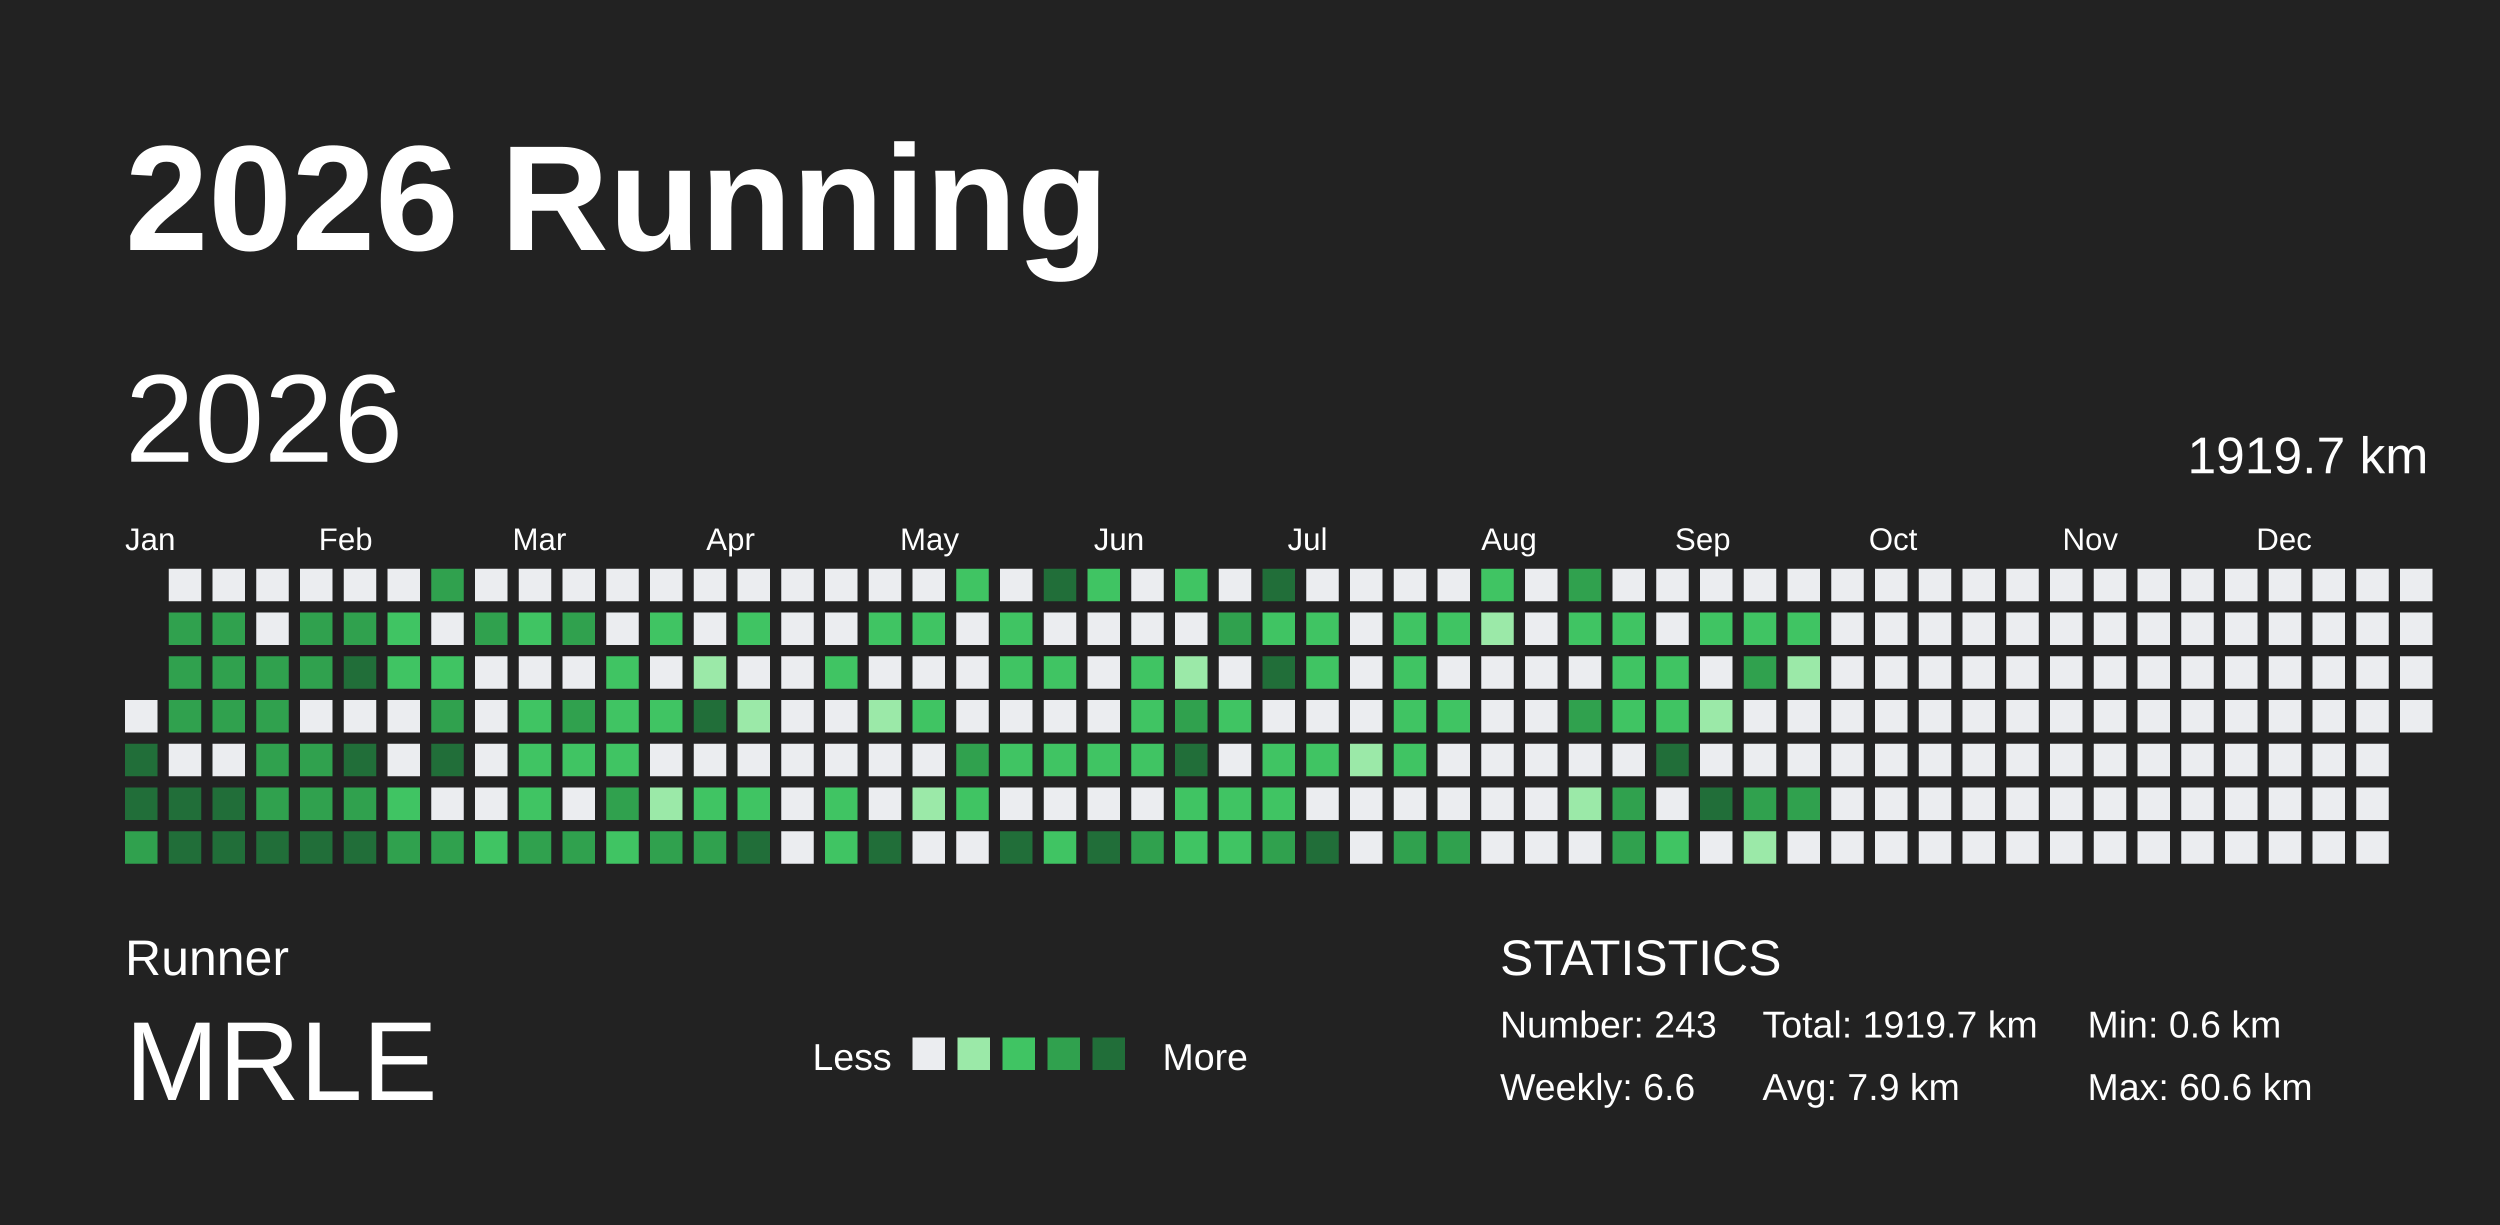
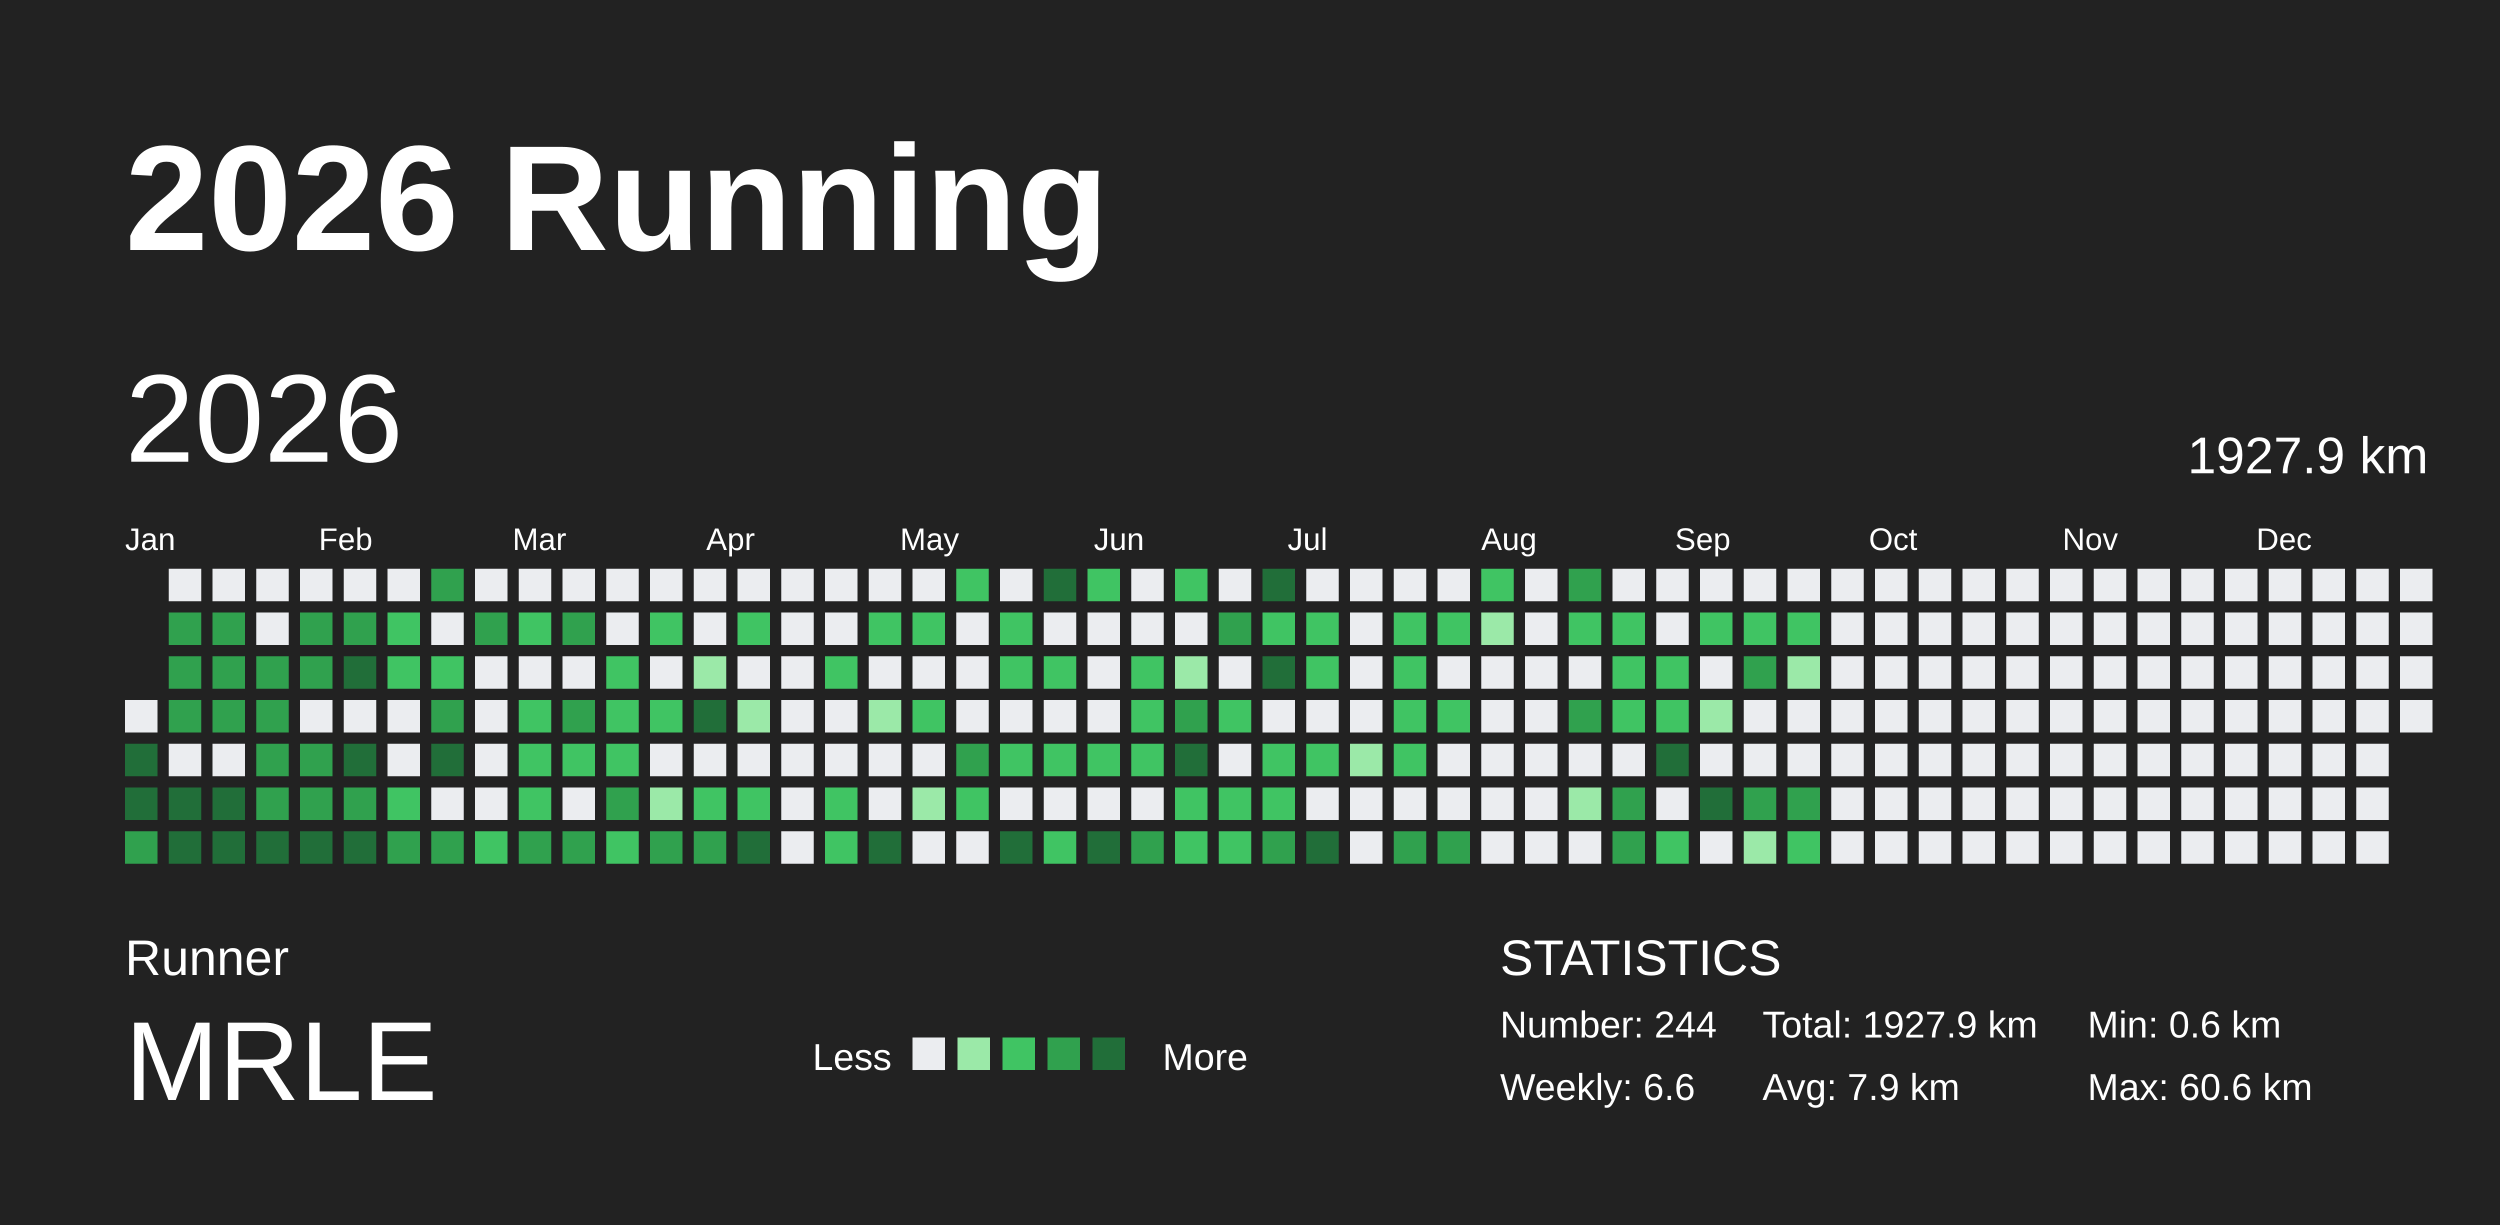
<svg xmlns="http://www.w3.org/2000/svg" baseProfile="full" height="98mm" version="1.1" viewBox="0,0,200,98" width="200mm">
  <defs />
  <rect fill="#222222" height="98" width="200" x="0" y="0" />
  <text fill="#FFFFFF" style="font-size:12px; font-family:Arial; font-weight:bold;" x="10" y="20">2026 Running</text>
  <text fill="#FFFFFF" style="font-size:4px; font-family:Arial" x="10" y="78">Runner</text>
  <text fill="#FFFFFF" style="font-size:9px; font-family:Arial" x="10" y="88">MRLE</text>
  <text fill="#FFFFFF" style="font-size:3px; font-family:Arial" x="65" y="85.6">Less</text>
  <rect fill="#ebedf0" height="2.6" width="2.6" x="73" y="83" />
  <rect fill="#9be9a8" height="2.6" width="2.6" x="76.6" y="83" />
  <rect fill="#40c463" height="2.6" width="2.6" x="80.2" y="83" />
  <rect fill="#30a14e" height="2.6" width="2.6" x="83.8" y="83" />
  <rect fill="#216e39" height="2.6" width="2.6" x="87.4" y="83" />
  <text fill="#FFFFFF" style="font-size:3px; font-family:Arial" x="93" y="85.6">More</text>
  <text fill="#FFFFFF" style="font-size:4px; font-family:Arial" x="120" y="78">STATISTICS</text>
-   <text fill="#FFFFFF" style="font-size:3px; font-family:Arial" x="120" y="83">Number: 243</text>
+   <text fill="#FFFFFF" style="font-size:3px; font-family:Arial" x="120" y="83">Number: 244</text>
  <text fill="#FFFFFF" style="font-size:3px; font-family:Arial" x="120" y="88">Weekly: 6.6</text>
-   <text fill="#FFFFFF" style="font-size:3px; font-family:Arial" x="141" y="83">Total: 1919.7 km</text>
+   <text fill="#FFFFFF" style="font-size:3px; font-family:Arial" x="141" y="83">Total: 1927.9 km</text>
  <text fill="#FFFFFF" style="font-size:3px; font-family:Arial" x="141" y="88">Avg: 7.9 km</text>
  <text fill="#FFFFFF" style="font-size:3px; font-family:Arial" x="167" y="83">Min: 0.6 km</text>
  <text fill="#FFFFFF" style="font-size:3px; font-family:Arial" x="167" y="88">Max: 60.6 km</text>
  <text dominant-baseline="hanging" fill="#FFFFFF" style="font-size:10.0px; font-family:Arial;" x="10" y="30">2026</text>
-   <text dominant-baseline="hanging" fill="#FFFFFF" style="font-size:4.125px; font-family:Arial;" x="175" y="35">1919.7 km</text>
+   <text dominant-baseline="hanging" fill="#FFFFFF" style="font-size:4.125px; font-family:Arial;" x="175" y="35">1927.9 km</text>
  <text fill="#FFFFFF" style="font-size:2.5px; font-family:Arial" x="10.0" y="44">Jan</text>
  <text fill="#FFFFFF" style="font-size:2.5px; font-family:Arial" x="25.5" y="44">Feb</text>
  <text fill="#FFFFFF" style="font-size:2.5px; font-family:Arial" x="41.0" y="44">Mar</text>
  <text fill="#FFFFFF" style="font-size:2.5px; font-family:Arial" x="56.5" y="44">Apr</text>
  <text fill="#FFFFFF" style="font-size:2.5px; font-family:Arial" x="72.0" y="44">May</text>
  <text fill="#FFFFFF" style="font-size:2.5px; font-family:Arial" x="87.5" y="44">Jun</text>
  <text fill="#FFFFFF" style="font-size:2.5px; font-family:Arial" x="103.0" y="44">Jul</text>
  <text fill="#FFFFFF" style="font-size:2.5px; font-family:Arial" x="118.5" y="44">Aug</text>
  <text fill="#FFFFFF" style="font-size:2.5px; font-family:Arial" x="134.0" y="44">Sep</text>
  <text fill="#FFFFFF" style="font-size:2.5px; font-family:Arial" x="149.5" y="44">Oct</text>
  <text fill="#FFFFFF" style="font-size:2.5px; font-family:Arial" x="165.0" y="44">Nov</text>
  <text fill="#FFFFFF" style="font-size:2.5px; font-family:Arial" x="180.5" y="44">Dec</text>
  <rect fill="#ebedf0" height="2.6" width="2.6" x="10.0" y="56.0" />
  <rect fill="#216e39" height="2.6" width="2.6" x="10.0" y="59.5" />
  <rect fill="#216e39" height="2.6" width="2.6" x="10.0" y="63.0" />
  <rect fill="#30a14e" height="2.6" width="2.6" x="10.0" y="66.5" />
  <rect fill="#ebedf0" height="2.6" width="2.6" x="13.5" y="45.5" />
  <rect fill="#30a14e" height="2.6" width="2.6" x="13.5" y="49.0" />
  <rect fill="#30a14e" height="2.6" width="2.6" x="13.5" y="52.5" />
  <rect fill="#30a14e" height="2.6" width="2.6" x="13.5" y="56.0" />
  <rect fill="#ebedf0" height="2.6" width="2.6" x="13.5" y="59.5" />
  <rect fill="#216e39" height="2.6" width="2.6" x="13.5" y="63.0" />
  <rect fill="#216e39" height="2.6" width="2.6" x="13.5" y="66.5" />
  <rect fill="#ebedf0" height="2.6" width="2.6" x="17.0" y="45.5" />
  <rect fill="#30a14e" height="2.6" width="2.6" x="17.0" y="49.0" />
  <rect fill="#30a14e" height="2.6" width="2.6" x="17.0" y="52.5" />
  <rect fill="#30a14e" height="2.6" width="2.6" x="17.0" y="56.0" />
  <rect fill="#ebedf0" height="2.6" width="2.6" x="17.0" y="59.5" />
  <rect fill="#216e39" height="2.6" width="2.6" x="17.0" y="63.0" />
  <rect fill="#216e39" height="2.6" width="2.6" x="17.0" y="66.5" />
  <rect fill="#ebedf0" height="2.6" width="2.6" x="20.5" y="45.5" />
  <rect fill="#ebedf0" height="2.6" width="2.6" x="20.5" y="49.0" />
  <rect fill="#30a14e" height="2.6" width="2.6" x="20.5" y="52.5" />
  <rect fill="#30a14e" height="2.6" width="2.6" x="20.5" y="56.0" />
  <rect fill="#30a14e" height="2.6" width="2.6" x="20.5" y="59.5" />
  <rect fill="#30a14e" height="2.6" width="2.6" x="20.5" y="63.0" />
  <rect fill="#216e39" height="2.6" width="2.6" x="20.5" y="66.5" />
  <rect fill="#ebedf0" height="2.6" width="2.6" x="24.0" y="45.5" />
  <rect fill="#30a14e" height="2.6" width="2.6" x="24.0" y="49.0" />
  <rect fill="#30a14e" height="2.6" width="2.6" x="24.0" y="52.5" />
  <rect fill="#ebedf0" height="2.6" width="2.6" x="24.0" y="56.0" />
  <rect fill="#30a14e" height="2.6" width="2.6" x="24.0" y="59.5" />
  <rect fill="#30a14e" height="2.6" width="2.6" x="24.0" y="63.0" />
  <rect fill="#216e39" height="2.6" width="2.6" x="24.0" y="66.5" />
  <rect fill="#ebedf0" height="2.6" width="2.6" x="27.5" y="45.5" />
  <rect fill="#30a14e" height="2.6" width="2.6" x="27.5" y="49.0" />
  <rect fill="#216e39" height="2.6" width="2.6" x="27.5" y="52.5" />
  <rect fill="#ebedf0" height="2.6" width="2.6" x="27.5" y="56.0" />
  <rect fill="#216e39" height="2.6" width="2.6" x="27.5" y="59.5" />
  <rect fill="#30a14e" height="2.6" width="2.6" x="27.5" y="63.0" />
  <rect fill="#216e39" height="2.6" width="2.6" x="27.5" y="66.5" />
  <rect fill="#ebedf0" height="2.6" width="2.6" x="31.0" y="45.5" />
  <rect fill="#40c463" height="2.6" width="2.6" x="31.0" y="49.0" />
  <rect fill="#40c463" height="2.6" width="2.6" x="31.0" y="52.5" />
  <rect fill="#ebedf0" height="2.6" width="2.6" x="31.0" y="56.0" />
  <rect fill="#ebedf0" height="2.6" width="2.6" x="31.0" y="59.5" />
  <rect fill="#40c463" height="2.6" width="2.6" x="31.0" y="63.0" />
  <rect fill="#30a14e" height="2.6" width="2.6" x="31.0" y="66.5" />
  <rect fill="#30a14e" height="2.6" width="2.6" x="34.5" y="45.5" />
  <rect fill="#ebedf0" height="2.6" width="2.6" x="34.5" y="49.0" />
  <rect fill="#40c463" height="2.6" width="2.6" x="34.5" y="52.5" />
  <rect fill="#30a14e" height="2.6" width="2.6" x="34.5" y="56.0" />
  <rect fill="#216e39" height="2.6" width="2.6" x="34.5" y="59.5" />
  <rect fill="#ebedf0" height="2.6" width="2.6" x="34.5" y="63.0" />
  <rect fill="#30a14e" height="2.6" width="2.6" x="34.5" y="66.5" />
  <rect fill="#ebedf0" height="2.6" width="2.6" x="38.0" y="45.5" />
  <rect fill="#30a14e" height="2.6" width="2.6" x="38.0" y="49.0" />
  <rect fill="#ebedf0" height="2.6" width="2.6" x="38.0" y="52.5" />
  <rect fill="#ebedf0" height="2.6" width="2.6" x="38.0" y="56.0" />
  <rect fill="#ebedf0" height="2.6" width="2.6" x="38.0" y="59.5" />
  <rect fill="#ebedf0" height="2.6" width="2.6" x="38.0" y="63.0" />
  <rect fill="#40c463" height="2.6" width="2.6" x="38.0" y="66.5" />
  <rect fill="#ebedf0" height="2.6" width="2.6" x="41.5" y="45.5" />
  <rect fill="#40c463" height="2.6" width="2.6" x="41.5" y="49.0" />
  <rect fill="#ebedf0" height="2.6" width="2.6" x="41.5" y="52.5" />
  <rect fill="#40c463" height="2.6" width="2.6" x="41.5" y="56.0" />
  <rect fill="#40c463" height="2.6" width="2.6" x="41.5" y="59.5" />
  <rect fill="#40c463" height="2.6" width="2.6" x="41.5" y="63.0" />
  <rect fill="#30a14e" height="2.6" width="2.6" x="41.5" y="66.5" />
  <rect fill="#ebedf0" height="2.6" width="2.6" x="45.0" y="45.5" />
  <rect fill="#30a14e" height="2.6" width="2.6" x="45.0" y="49.0" />
  <rect fill="#ebedf0" height="2.6" width="2.6" x="45.0" y="52.5" />
  <rect fill="#30a14e" height="2.6" width="2.6" x="45.0" y="56.0" />
  <rect fill="#40c463" height="2.6" width="2.6" x="45.0" y="59.5" />
  <rect fill="#ebedf0" height="2.6" width="2.6" x="45.0" y="63.0" />
  <rect fill="#30a14e" height="2.6" width="2.6" x="45.0" y="66.5" />
  <rect fill="#ebedf0" height="2.6" width="2.6" x="48.5" y="45.5" />
  <rect fill="#ebedf0" height="2.6" width="2.6" x="48.5" y="49.0" />
  <rect fill="#40c463" height="2.6" width="2.6" x="48.5" y="52.5" />
  <rect fill="#40c463" height="2.6" width="2.6" x="48.5" y="56.0" />
  <rect fill="#40c463" height="2.6" width="2.6" x="48.5" y="59.5" />
  <rect fill="#30a14e" height="2.6" width="2.6" x="48.5" y="63.0" />
  <rect fill="#40c463" height="2.6" width="2.6" x="48.5" y="66.5" />
  <rect fill="#ebedf0" height="2.6" width="2.6" x="52.0" y="45.5" />
  <rect fill="#40c463" height="2.6" width="2.6" x="52.0" y="49.0" />
  <rect fill="#ebedf0" height="2.6" width="2.6" x="52.0" y="52.5" />
  <rect fill="#40c463" height="2.6" width="2.6" x="52.0" y="56.0" />
  <rect fill="#ebedf0" height="2.6" width="2.6" x="52.0" y="59.5" />
  <rect fill="#9be9a8" height="2.6" width="2.6" x="52.0" y="63.0" />
  <rect fill="#30a14e" height="2.6" width="2.6" x="52.0" y="66.5" />
  <rect fill="#ebedf0" height="2.6" width="2.6" x="55.5" y="45.5" />
  <rect fill="#ebedf0" height="2.6" width="2.6" x="55.5" y="49.0" />
  <rect fill="#9be9a8" height="2.6" width="2.6" x="55.5" y="52.5" />
  <rect fill="#216e39" height="2.6" width="2.6" x="55.5" y="56.0" />
  <rect fill="#ebedf0" height="2.6" width="2.6" x="55.5" y="59.5" />
  <rect fill="#40c463" height="2.6" width="2.6" x="55.5" y="63.0" />
  <rect fill="#30a14e" height="2.6" width="2.6" x="55.5" y="66.5" />
  <rect fill="#ebedf0" height="2.6" width="2.6" x="59.0" y="45.5" />
  <rect fill="#40c463" height="2.6" width="2.6" x="59.0" y="49.0" />
  <rect fill="#ebedf0" height="2.6" width="2.6" x="59.0" y="52.5" />
  <rect fill="#9be9a8" height="2.6" width="2.6" x="59.0" y="56.0" />
  <rect fill="#ebedf0" height="2.6" width="2.6" x="59.0" y="59.5" />
  <rect fill="#40c463" height="2.6" width="2.6" x="59.0" y="63.0" />
  <rect fill="#216e39" height="2.6" width="2.6" x="59.0" y="66.5" />
  <rect fill="#ebedf0" height="2.6" width="2.6" x="62.5" y="45.5" />
  <rect fill="#ebedf0" height="2.6" width="2.6" x="62.5" y="49.0" />
  <rect fill="#ebedf0" height="2.6" width="2.6" x="62.5" y="52.5" />
  <rect fill="#ebedf0" height="2.6" width="2.6" x="62.5" y="56.0" />
  <rect fill="#ebedf0" height="2.6" width="2.6" x="62.5" y="59.5" />
  <rect fill="#ebedf0" height="2.6" width="2.6" x="62.5" y="63.0" />
  <rect fill="#ebedf0" height="2.6" width="2.6" x="62.5" y="66.5" />
  <rect fill="#ebedf0" height="2.6" width="2.6" x="66.0" y="45.5" />
  <rect fill="#ebedf0" height="2.6" width="2.6" x="66.0" y="49.0" />
  <rect fill="#40c463" height="2.6" width="2.6" x="66.0" y="52.5" />
  <rect fill="#ebedf0" height="2.6" width="2.6" x="66.0" y="56.0" />
  <rect fill="#ebedf0" height="2.6" width="2.6" x="66.0" y="59.5" />
  <rect fill="#40c463" height="2.6" width="2.6" x="66.0" y="63.0" />
  <rect fill="#40c463" height="2.6" width="2.6" x="66.0" y="66.5" />
  <rect fill="#ebedf0" height="2.6" width="2.6" x="69.5" y="45.5" />
  <rect fill="#40c463" height="2.6" width="2.6" x="69.5" y="49.0" />
  <rect fill="#ebedf0" height="2.6" width="2.6" x="69.5" y="52.5" />
  <rect fill="#9be9a8" height="2.6" width="2.6" x="69.5" y="56.0" />
  <rect fill="#ebedf0" height="2.6" width="2.6" x="69.5" y="59.5" />
  <rect fill="#ebedf0" height="2.6" width="2.6" x="69.5" y="63.0" />
  <rect fill="#216e39" height="2.6" width="2.6" x="69.5" y="66.5" />
  <rect fill="#ebedf0" height="2.6" width="2.6" x="73.0" y="45.5" />
  <rect fill="#40c463" height="2.6" width="2.6" x="73.0" y="49.0" />
  <rect fill="#ebedf0" height="2.6" width="2.6" x="73.0" y="52.5" />
  <rect fill="#40c463" height="2.6" width="2.6" x="73.0" y="56.0" />
  <rect fill="#ebedf0" height="2.6" width="2.6" x="73.0" y="59.5" />
  <rect fill="#9be9a8" height="2.6" width="2.6" x="73.0" y="63.0" />
  <rect fill="#ebedf0" height="2.6" width="2.6" x="73.0" y="66.5" />
  <rect fill="#40c463" height="2.6" width="2.6" x="76.5" y="45.5" />
  <rect fill="#ebedf0" height="2.6" width="2.6" x="76.5" y="49.0" />
  <rect fill="#ebedf0" height="2.6" width="2.6" x="76.5" y="52.5" />
  <rect fill="#ebedf0" height="2.6" width="2.6" x="76.5" y="56.0" />
  <rect fill="#30a14e" height="2.6" width="2.6" x="76.5" y="59.5" />
  <rect fill="#40c463" height="2.6" width="2.6" x="76.5" y="63.0" />
  <rect fill="#ebedf0" height="2.6" width="2.6" x="76.5" y="66.5" />
  <rect fill="#ebedf0" height="2.6" width="2.6" x="80.0" y="45.5" />
  <rect fill="#40c463" height="2.6" width="2.6" x="80.0" y="49.0" />
  <rect fill="#40c463" height="2.6" width="2.6" x="80.0" y="52.5" />
  <rect fill="#ebedf0" height="2.6" width="2.6" x="80.0" y="56.0" />
  <rect fill="#40c463" height="2.6" width="2.6" x="80.0" y="59.5" />
  <rect fill="#ebedf0" height="2.6" width="2.6" x="80.0" y="63.0" />
  <rect fill="#216e39" height="2.6" width="2.6" x="80.0" y="66.5" />
  <rect fill="#216e39" height="2.6" width="2.6" x="83.5" y="45.5" />
  <rect fill="#ebedf0" height="2.6" width="2.6" x="83.5" y="49.0" />
  <rect fill="#40c463" height="2.6" width="2.6" x="83.5" y="52.5" />
  <rect fill="#ebedf0" height="2.6" width="2.6" x="83.5" y="56.0" />
  <rect fill="#40c463" height="2.6" width="2.6" x="83.5" y="59.5" />
  <rect fill="#ebedf0" height="2.6" width="2.6" x="83.5" y="63.0" />
  <rect fill="#40c463" height="2.6" width="2.6" x="83.5" y="66.5" />
  <rect fill="#40c463" height="2.6" width="2.6" x="87.0" y="45.5" />
  <rect fill="#ebedf0" height="2.6" width="2.6" x="87.0" y="49.0" />
  <rect fill="#ebedf0" height="2.6" width="2.6" x="87.0" y="52.5" />
  <rect fill="#ebedf0" height="2.6" width="2.6" x="87.0" y="56.0" />
  <rect fill="#40c463" height="2.6" width="2.6" x="87.0" y="59.5" />
  <rect fill="#ebedf0" height="2.6" width="2.6" x="87.0" y="63.0" />
  <rect fill="#216e39" height="2.6" width="2.6" x="87.0" y="66.5" />
  <rect fill="#ebedf0" height="2.6" width="2.6" x="90.5" y="45.5" />
  <rect fill="#ebedf0" height="2.6" width="2.6" x="90.5" y="49.0" />
  <rect fill="#40c463" height="2.6" width="2.6" x="90.5" y="52.5" />
  <rect fill="#40c463" height="2.6" width="2.6" x="90.5" y="56.0" />
  <rect fill="#40c463" height="2.6" width="2.6" x="90.5" y="59.5" />
  <rect fill="#ebedf0" height="2.6" width="2.6" x="90.5" y="63.0" />
  <rect fill="#30a14e" height="2.6" width="2.6" x="90.5" y="66.5" />
  <rect fill="#40c463" height="2.6" width="2.6" x="94.0" y="45.5" />
  <rect fill="#ebedf0" height="2.6" width="2.6" x="94.0" y="49.0" />
  <rect fill="#9be9a8" height="2.6" width="2.6" x="94.0" y="52.5" />
  <rect fill="#30a14e" height="2.6" width="2.6" x="94.0" y="56.0" />
  <rect fill="#216e39" height="2.6" width="2.6" x="94.0" y="59.5" />
  <rect fill="#40c463" height="2.6" width="2.6" x="94.0" y="63.0" />
  <rect fill="#40c463" height="2.6" width="2.6" x="94.0" y="66.5" />
  <rect fill="#ebedf0" height="2.6" width="2.6" x="97.5" y="45.5" />
  <rect fill="#30a14e" height="2.6" width="2.6" x="97.5" y="49.0" />
  <rect fill="#ebedf0" height="2.6" width="2.6" x="97.5" y="52.5" />
  <rect fill="#40c463" height="2.6" width="2.6" x="97.5" y="56.0" />
  <rect fill="#ebedf0" height="2.6" width="2.6" x="97.5" y="59.5" />
  <rect fill="#40c463" height="2.6" width="2.6" x="97.5" y="63.0" />
  <rect fill="#40c463" height="2.6" width="2.6" x="97.5" y="66.5" />
  <rect fill="#216e39" height="2.6" width="2.6" x="101.0" y="45.5" />
  <rect fill="#40c463" height="2.6" width="2.6" x="101.0" y="49.0" />
  <rect fill="#216e39" height="2.6" width="2.6" x="101.0" y="52.5" />
  <rect fill="#ebedf0" height="2.6" width="2.6" x="101.0" y="56.0" />
  <rect fill="#40c463" height="2.6" width="2.6" x="101.0" y="59.5" />
  <rect fill="#40c463" height="2.6" width="2.6" x="101.0" y="63.0" />
  <rect fill="#30a14e" height="2.6" width="2.6" x="101.0" y="66.5" />
  <rect fill="#ebedf0" height="2.6" width="2.6" x="104.5" y="45.5" />
  <rect fill="#40c463" height="2.6" width="2.6" x="104.5" y="49.0" />
  <rect fill="#40c463" height="2.6" width="2.6" x="104.5" y="52.5" />
  <rect fill="#ebedf0" height="2.6" width="2.6" x="104.5" y="56.0" />
  <rect fill="#40c463" height="2.6" width="2.6" x="104.5" y="59.5" />
  <rect fill="#ebedf0" height="2.6" width="2.6" x="104.5" y="63.0" />
  <rect fill="#216e39" height="2.6" width="2.6" x="104.5" y="66.5" />
  <rect fill="#ebedf0" height="2.6" width="2.6" x="108.0" y="45.5" />
  <rect fill="#ebedf0" height="2.6" width="2.6" x="108.0" y="49.0" />
  <rect fill="#ebedf0" height="2.6" width="2.6" x="108.0" y="52.5" />
  <rect fill="#ebedf0" height="2.6" width="2.6" x="108.0" y="56.0" />
  <rect fill="#9be9a8" height="2.6" width="2.6" x="108.0" y="59.5" />
  <rect fill="#ebedf0" height="2.6" width="2.6" x="108.0" y="63.0" />
  <rect fill="#ebedf0" height="2.6" width="2.6" x="108.0" y="66.5" />
  <rect fill="#ebedf0" height="2.6" width="2.6" x="111.5" y="45.5" />
  <rect fill="#40c463" height="2.6" width="2.6" x="111.5" y="49.0" />
  <rect fill="#40c463" height="2.6" width="2.6" x="111.5" y="52.5" />
  <rect fill="#40c463" height="2.6" width="2.6" x="111.5" y="56.0" />
  <rect fill="#40c463" height="2.6" width="2.6" x="111.5" y="59.5" />
  <rect fill="#ebedf0" height="2.6" width="2.6" x="111.5" y="63.0" />
  <rect fill="#30a14e" height="2.6" width="2.6" x="111.5" y="66.5" />
  <rect fill="#ebedf0" height="2.6" width="2.6" x="115.0" y="45.5" />
  <rect fill="#40c463" height="2.6" width="2.6" x="115.0" y="49.0" />
  <rect fill="#ebedf0" height="2.6" width="2.6" x="115.0" y="52.5" />
  <rect fill="#40c463" height="2.6" width="2.6" x="115.0" y="56.0" />
  <rect fill="#ebedf0" height="2.6" width="2.6" x="115.0" y="59.5" />
  <rect fill="#ebedf0" height="2.6" width="2.6" x="115.0" y="63.0" />
  <rect fill="#30a14e" height="2.6" width="2.6" x="115.0" y="66.5" />
  <rect fill="#40c463" height="2.6" width="2.6" x="118.5" y="45.5" />
  <rect fill="#9be9a8" height="2.6" width="2.6" x="118.5" y="49.0" />
  <rect fill="#ebedf0" height="2.6" width="2.6" x="118.5" y="52.5" />
  <rect fill="#ebedf0" height="2.6" width="2.6" x="118.5" y="56.0" />
  <rect fill="#ebedf0" height="2.6" width="2.6" x="118.5" y="59.5" />
  <rect fill="#ebedf0" height="2.6" width="2.6" x="118.5" y="63.0" />
  <rect fill="#ebedf0" height="2.6" width="2.6" x="118.5" y="66.5" />
  <rect fill="#ebedf0" height="2.6" width="2.6" x="122.0" y="45.5" />
  <rect fill="#ebedf0" height="2.6" width="2.6" x="122.0" y="49.0" />
  <rect fill="#ebedf0" height="2.6" width="2.6" x="122.0" y="52.5" />
  <rect fill="#ebedf0" height="2.6" width="2.6" x="122.0" y="56.0" />
  <rect fill="#ebedf0" height="2.6" width="2.6" x="122.0" y="59.5" />
  <rect fill="#ebedf0" height="2.6" width="2.6" x="122.0" y="63.0" />
  <rect fill="#ebedf0" height="2.6" width="2.6" x="122.0" y="66.5" />
  <rect fill="#30a14e" height="2.6" width="2.6" x="125.5" y="45.5" />
  <rect fill="#40c463" height="2.6" width="2.6" x="125.5" y="49.0" />
  <rect fill="#ebedf0" height="2.6" width="2.6" x="125.5" y="52.5" />
  <rect fill="#30a14e" height="2.6" width="2.6" x="125.5" y="56.0" />
  <rect fill="#ebedf0" height="2.6" width="2.6" x="125.5" y="59.5" />
  <rect fill="#9be9a8" height="2.6" width="2.6" x="125.5" y="63.0" />
  <rect fill="#ebedf0" height="2.6" width="2.6" x="125.5" y="66.5" />
  <rect fill="#ebedf0" height="2.6" width="2.6" x="129.0" y="45.5" />
  <rect fill="#40c463" height="2.6" width="2.6" x="129.0" y="49.0" />
  <rect fill="#40c463" height="2.6" width="2.6" x="129.0" y="52.5" />
  <rect fill="#40c463" height="2.6" width="2.6" x="129.0" y="56.0" />
  <rect fill="#ebedf0" height="2.6" width="2.6" x="129.0" y="59.5" />
  <rect fill="#30a14e" height="2.6" width="2.6" x="129.0" y="63.0" />
  <rect fill="#30a14e" height="2.6" width="2.6" x="129.0" y="66.5" />
  <rect fill="#ebedf0" height="2.6" width="2.6" x="132.5" y="45.5" />
  <rect fill="#ebedf0" height="2.6" width="2.6" x="132.5" y="49.0" />
  <rect fill="#40c463" height="2.6" width="2.6" x="132.5" y="52.5" />
  <rect fill="#40c463" height="2.6" width="2.6" x="132.5" y="56.0" />
  <rect fill="#216e39" height="2.6" width="2.6" x="132.5" y="59.5" />
  <rect fill="#ebedf0" height="2.6" width="2.6" x="132.5" y="63.0" />
  <rect fill="#40c463" height="2.6" width="2.6" x="132.5" y="66.5" />
  <rect fill="#ebedf0" height="2.6" width="2.6" x="136.0" y="45.5" />
  <rect fill="#40c463" height="2.6" width="2.6" x="136.0" y="49.0" />
  <rect fill="#ebedf0" height="2.6" width="2.6" x="136.0" y="52.5" />
  <rect fill="#9be9a8" height="2.6" width="2.6" x="136.0" y="56.0" />
  <rect fill="#ebedf0" height="2.6" width="2.6" x="136.0" y="59.5" />
  <rect fill="#216e39" height="2.6" width="2.6" x="136.0" y="63.0" />
  <rect fill="#ebedf0" height="2.6" width="2.6" x="136.0" y="66.5" />
  <rect fill="#ebedf0" height="2.6" width="2.6" x="139.5" y="45.5" />
  <rect fill="#40c463" height="2.6" width="2.6" x="139.5" y="49.0" />
  <rect fill="#30a14e" height="2.6" width="2.6" x="139.5" y="52.5" />
  <rect fill="#ebedf0" height="2.6" width="2.6" x="139.5" y="56.0" />
  <rect fill="#ebedf0" height="2.6" width="2.6" x="139.5" y="59.5" />
  <rect fill="#30a14e" height="2.6" width="2.6" x="139.5" y="63.0" />
  <rect fill="#9be9a8" height="2.6" width="2.6" x="139.5" y="66.5" />
  <rect fill="#ebedf0" height="2.6" width="2.6" x="143.0" y="45.5" />
  <rect fill="#40c463" height="2.6" width="2.6" x="143.0" y="49.0" />
  <rect fill="#9be9a8" height="2.6" width="2.6" x="143.0" y="52.5" />
  <rect fill="#ebedf0" height="2.6" width="2.6" x="143.0" y="56.0" />
  <rect fill="#ebedf0" height="2.6" width="2.6" x="143.0" y="59.5" />
  <rect fill="#30a14e" height="2.6" width="2.6" x="143.0" y="63.0" />
-   <rect fill="#ebedf0" height="2.6" width="2.6" x="143.0" y="66.5" />
+   <rect fill="#40c463" height="2.6" width="2.6" x="143.0" y="66.5" />
  <rect fill="#ebedf0" height="2.6" width="2.6" x="146.5" y="45.5" />
  <rect fill="#ebedf0" height="2.6" width="2.6" x="146.5" y="49.0" />
  <rect fill="#ebedf0" height="2.6" width="2.6" x="146.5" y="52.5" />
  <rect fill="#ebedf0" height="2.6" width="2.6" x="146.5" y="56.0" />
  <rect fill="#ebedf0" height="2.6" width="2.6" x="146.5" y="59.5" />
  <rect fill="#ebedf0" height="2.6" width="2.6" x="146.5" y="63.0" />
  <rect fill="#ebedf0" height="2.6" width="2.6" x="146.5" y="66.5" />
  <rect fill="#ebedf0" height="2.6" width="2.6" x="150.0" y="45.5" />
  <rect fill="#ebedf0" height="2.6" width="2.6" x="150.0" y="49.0" />
  <rect fill="#ebedf0" height="2.6" width="2.6" x="150.0" y="52.5" />
  <rect fill="#ebedf0" height="2.6" width="2.6" x="150.0" y="56.0" />
  <rect fill="#ebedf0" height="2.6" width="2.6" x="150.0" y="59.5" />
  <rect fill="#ebedf0" height="2.6" width="2.6" x="150.0" y="63.0" />
  <rect fill="#ebedf0" height="2.6" width="2.6" x="150.0" y="66.5" />
  <rect fill="#ebedf0" height="2.6" width="2.6" x="153.5" y="45.5" />
  <rect fill="#ebedf0" height="2.6" width="2.6" x="153.5" y="49.0" />
  <rect fill="#ebedf0" height="2.6" width="2.6" x="153.5" y="52.5" />
  <rect fill="#ebedf0" height="2.6" width="2.6" x="153.5" y="56.0" />
  <rect fill="#ebedf0" height="2.6" width="2.6" x="153.5" y="59.5" />
  <rect fill="#ebedf0" height="2.6" width="2.6" x="153.5" y="63.0" />
  <rect fill="#ebedf0" height="2.6" width="2.6" x="153.5" y="66.5" />
  <rect fill="#ebedf0" height="2.6" width="2.6" x="157.0" y="45.5" />
  <rect fill="#ebedf0" height="2.6" width="2.6" x="157.0" y="49.0" />
  <rect fill="#ebedf0" height="2.6" width="2.6" x="157.0" y="52.5" />
  <rect fill="#ebedf0" height="2.6" width="2.6" x="157.0" y="56.0" />
  <rect fill="#ebedf0" height="2.6" width="2.6" x="157.0" y="59.5" />
  <rect fill="#ebedf0" height="2.6" width="2.6" x="157.0" y="63.0" />
  <rect fill="#ebedf0" height="2.6" width="2.6" x="157.0" y="66.5" />
  <rect fill="#ebedf0" height="2.6" width="2.6" x="160.5" y="45.5" />
  <rect fill="#ebedf0" height="2.6" width="2.6" x="160.5" y="49.0" />
  <rect fill="#ebedf0" height="2.6" width="2.6" x="160.5" y="52.5" />
  <rect fill="#ebedf0" height="2.6" width="2.6" x="160.5" y="56.0" />
  <rect fill="#ebedf0" height="2.6" width="2.6" x="160.5" y="59.5" />
  <rect fill="#ebedf0" height="2.6" width="2.6" x="160.5" y="63.0" />
  <rect fill="#ebedf0" height="2.6" width="2.6" x="160.5" y="66.5" />
  <rect fill="#ebedf0" height="2.6" width="2.6" x="164.0" y="45.5" />
  <rect fill="#ebedf0" height="2.6" width="2.6" x="164.0" y="49.0" />
  <rect fill="#ebedf0" height="2.6" width="2.6" x="164.0" y="52.5" />
  <rect fill="#ebedf0" height="2.6" width="2.6" x="164.0" y="56.0" />
  <rect fill="#ebedf0" height="2.6" width="2.6" x="164.0" y="59.5" />
  <rect fill="#ebedf0" height="2.6" width="2.6" x="164.0" y="63.0" />
  <rect fill="#ebedf0" height="2.6" width="2.6" x="164.0" y="66.5" />
  <rect fill="#ebedf0" height="2.6" width="2.6" x="167.5" y="45.5" />
  <rect fill="#ebedf0" height="2.6" width="2.6" x="167.5" y="49.0" />
  <rect fill="#ebedf0" height="2.6" width="2.6" x="167.5" y="52.5" />
  <rect fill="#ebedf0" height="2.6" width="2.6" x="167.5" y="56.0" />
  <rect fill="#ebedf0" height="2.6" width="2.6" x="167.5" y="59.5" />
  <rect fill="#ebedf0" height="2.6" width="2.6" x="167.5" y="63.0" />
  <rect fill="#ebedf0" height="2.6" width="2.6" x="167.5" y="66.5" />
  <rect fill="#ebedf0" height="2.6" width="2.6" x="171.0" y="45.5" />
  <rect fill="#ebedf0" height="2.6" width="2.6" x="171.0" y="49.0" />
  <rect fill="#ebedf0" height="2.6" width="2.6" x="171.0" y="52.5" />
  <rect fill="#ebedf0" height="2.6" width="2.6" x="171.0" y="56.0" />
  <rect fill="#ebedf0" height="2.6" width="2.6" x="171.0" y="59.5" />
  <rect fill="#ebedf0" height="2.6" width="2.6" x="171.0" y="63.0" />
  <rect fill="#ebedf0" height="2.6" width="2.6" x="171.0" y="66.5" />
  <rect fill="#ebedf0" height="2.6" width="2.6" x="174.5" y="45.5" />
  <rect fill="#ebedf0" height="2.6" width="2.6" x="174.5" y="49.0" />
  <rect fill="#ebedf0" height="2.6" width="2.6" x="174.5" y="52.5" />
  <rect fill="#ebedf0" height="2.6" width="2.6" x="174.5" y="56.0" />
  <rect fill="#ebedf0" height="2.6" width="2.6" x="174.5" y="59.5" />
  <rect fill="#ebedf0" height="2.6" width="2.6" x="174.5" y="63.0" />
  <rect fill="#ebedf0" height="2.6" width="2.6" x="174.5" y="66.5" />
  <rect fill="#ebedf0" height="2.6" width="2.6" x="178.0" y="45.5" />
  <rect fill="#ebedf0" height="2.6" width="2.6" x="178.0" y="49.0" />
  <rect fill="#ebedf0" height="2.6" width="2.6" x="178.0" y="52.5" />
  <rect fill="#ebedf0" height="2.6" width="2.6" x="178.0" y="56.0" />
  <rect fill="#ebedf0" height="2.6" width="2.6" x="178.0" y="59.5" />
  <rect fill="#ebedf0" height="2.6" width="2.6" x="178.0" y="63.0" />
  <rect fill="#ebedf0" height="2.6" width="2.6" x="178.0" y="66.5" />
  <rect fill="#ebedf0" height="2.6" width="2.6" x="181.5" y="45.5" />
  <rect fill="#ebedf0" height="2.6" width="2.6" x="181.5" y="49.0" />
  <rect fill="#ebedf0" height="2.6" width="2.6" x="181.5" y="52.5" />
  <rect fill="#ebedf0" height="2.6" width="2.6" x="181.5" y="56.0" />
  <rect fill="#ebedf0" height="2.6" width="2.6" x="181.5" y="59.5" />
  <rect fill="#ebedf0" height="2.6" width="2.6" x="181.5" y="63.0" />
  <rect fill="#ebedf0" height="2.6" width="2.6" x="181.5" y="66.5" />
  <rect fill="#ebedf0" height="2.6" width="2.6" x="185.0" y="45.5" />
  <rect fill="#ebedf0" height="2.6" width="2.6" x="185.0" y="49.0" />
  <rect fill="#ebedf0" height="2.6" width="2.6" x="185.0" y="52.5" />
  <rect fill="#ebedf0" height="2.6" width="2.6" x="185.0" y="56.0" />
  <rect fill="#ebedf0" height="2.6" width="2.6" x="185.0" y="59.5" />
  <rect fill="#ebedf0" height="2.6" width="2.6" x="185.0" y="63.0" />
  <rect fill="#ebedf0" height="2.6" width="2.6" x="185.0" y="66.5" />
  <rect fill="#ebedf0" height="2.6" width="2.6" x="188.5" y="45.5" />
  <rect fill="#ebedf0" height="2.6" width="2.6" x="188.5" y="49.0" />
  <rect fill="#ebedf0" height="2.6" width="2.6" x="188.5" y="52.5" />
  <rect fill="#ebedf0" height="2.6" width="2.6" x="188.5" y="56.0" />
  <rect fill="#ebedf0" height="2.6" width="2.6" x="188.5" y="59.5" />
  <rect fill="#ebedf0" height="2.6" width="2.6" x="188.5" y="63.0" />
  <rect fill="#ebedf0" height="2.6" width="2.6" x="188.5" y="66.5" />
  <rect fill="#ebedf0" height="2.6" width="2.6" x="192.0" y="45.5" />
  <rect fill="#ebedf0" height="2.6" width="2.6" x="192.0" y="49.0" />
  <rect fill="#ebedf0" height="2.6" width="2.6" x="192.0" y="52.5" />
  <rect fill="#ebedf0" height="2.6" width="2.6" x="192.0" y="56.0" />
</svg>
